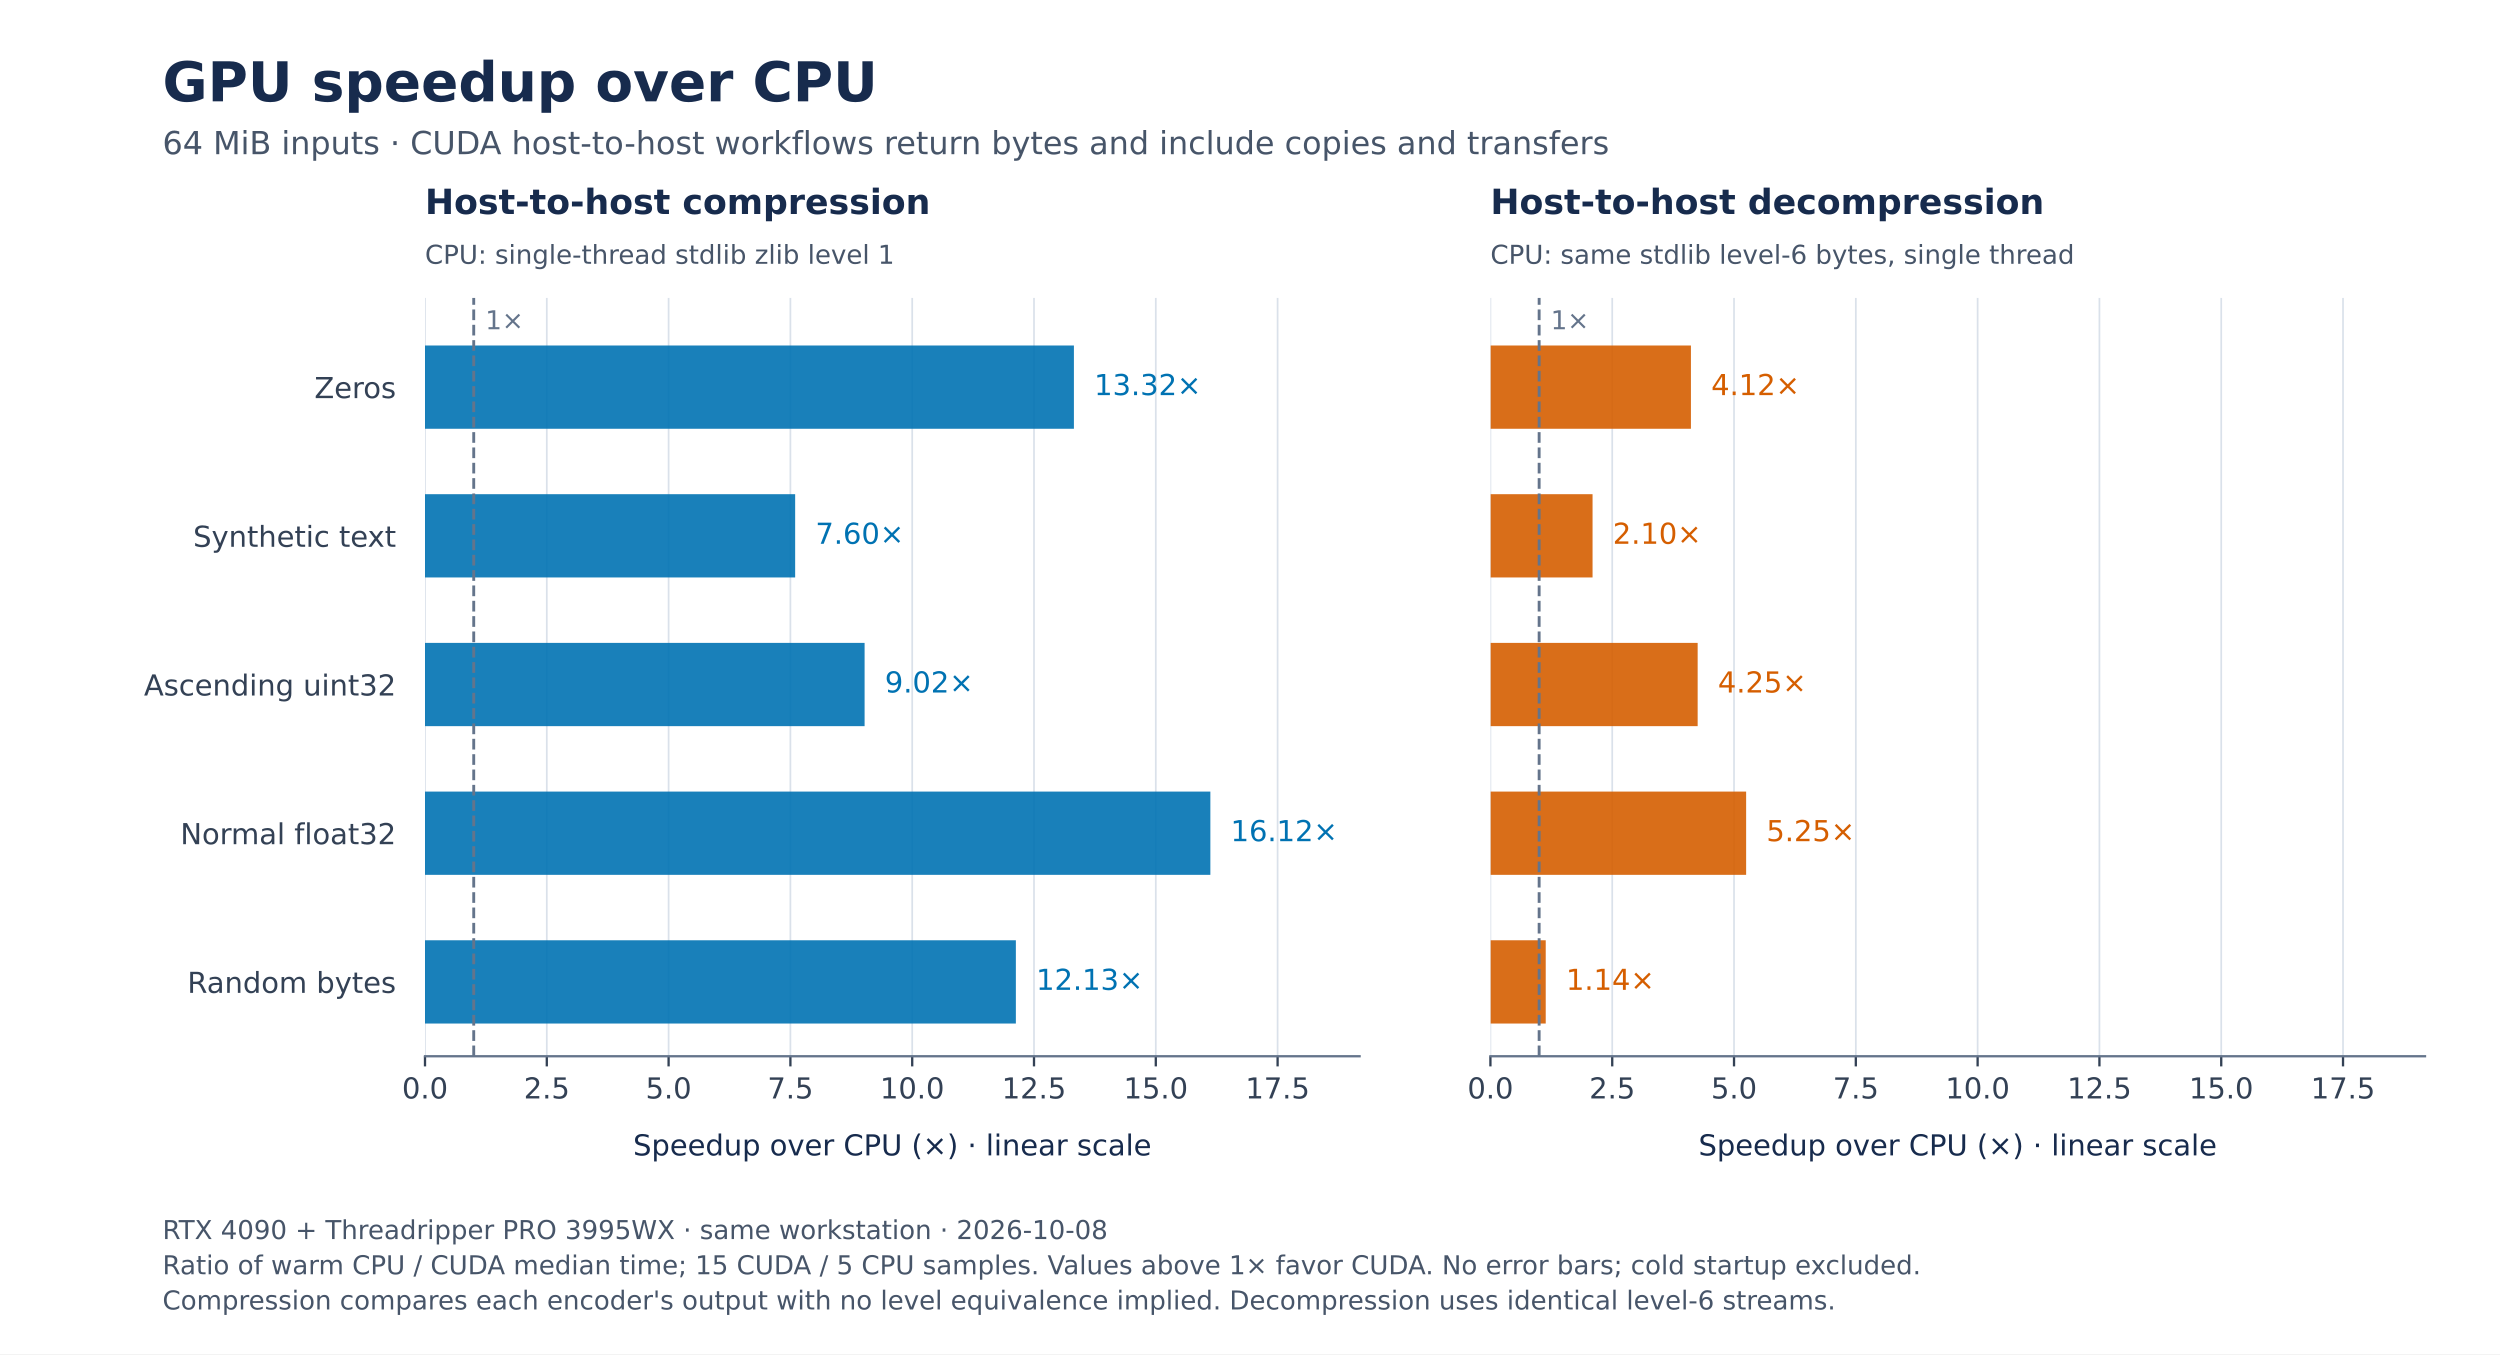
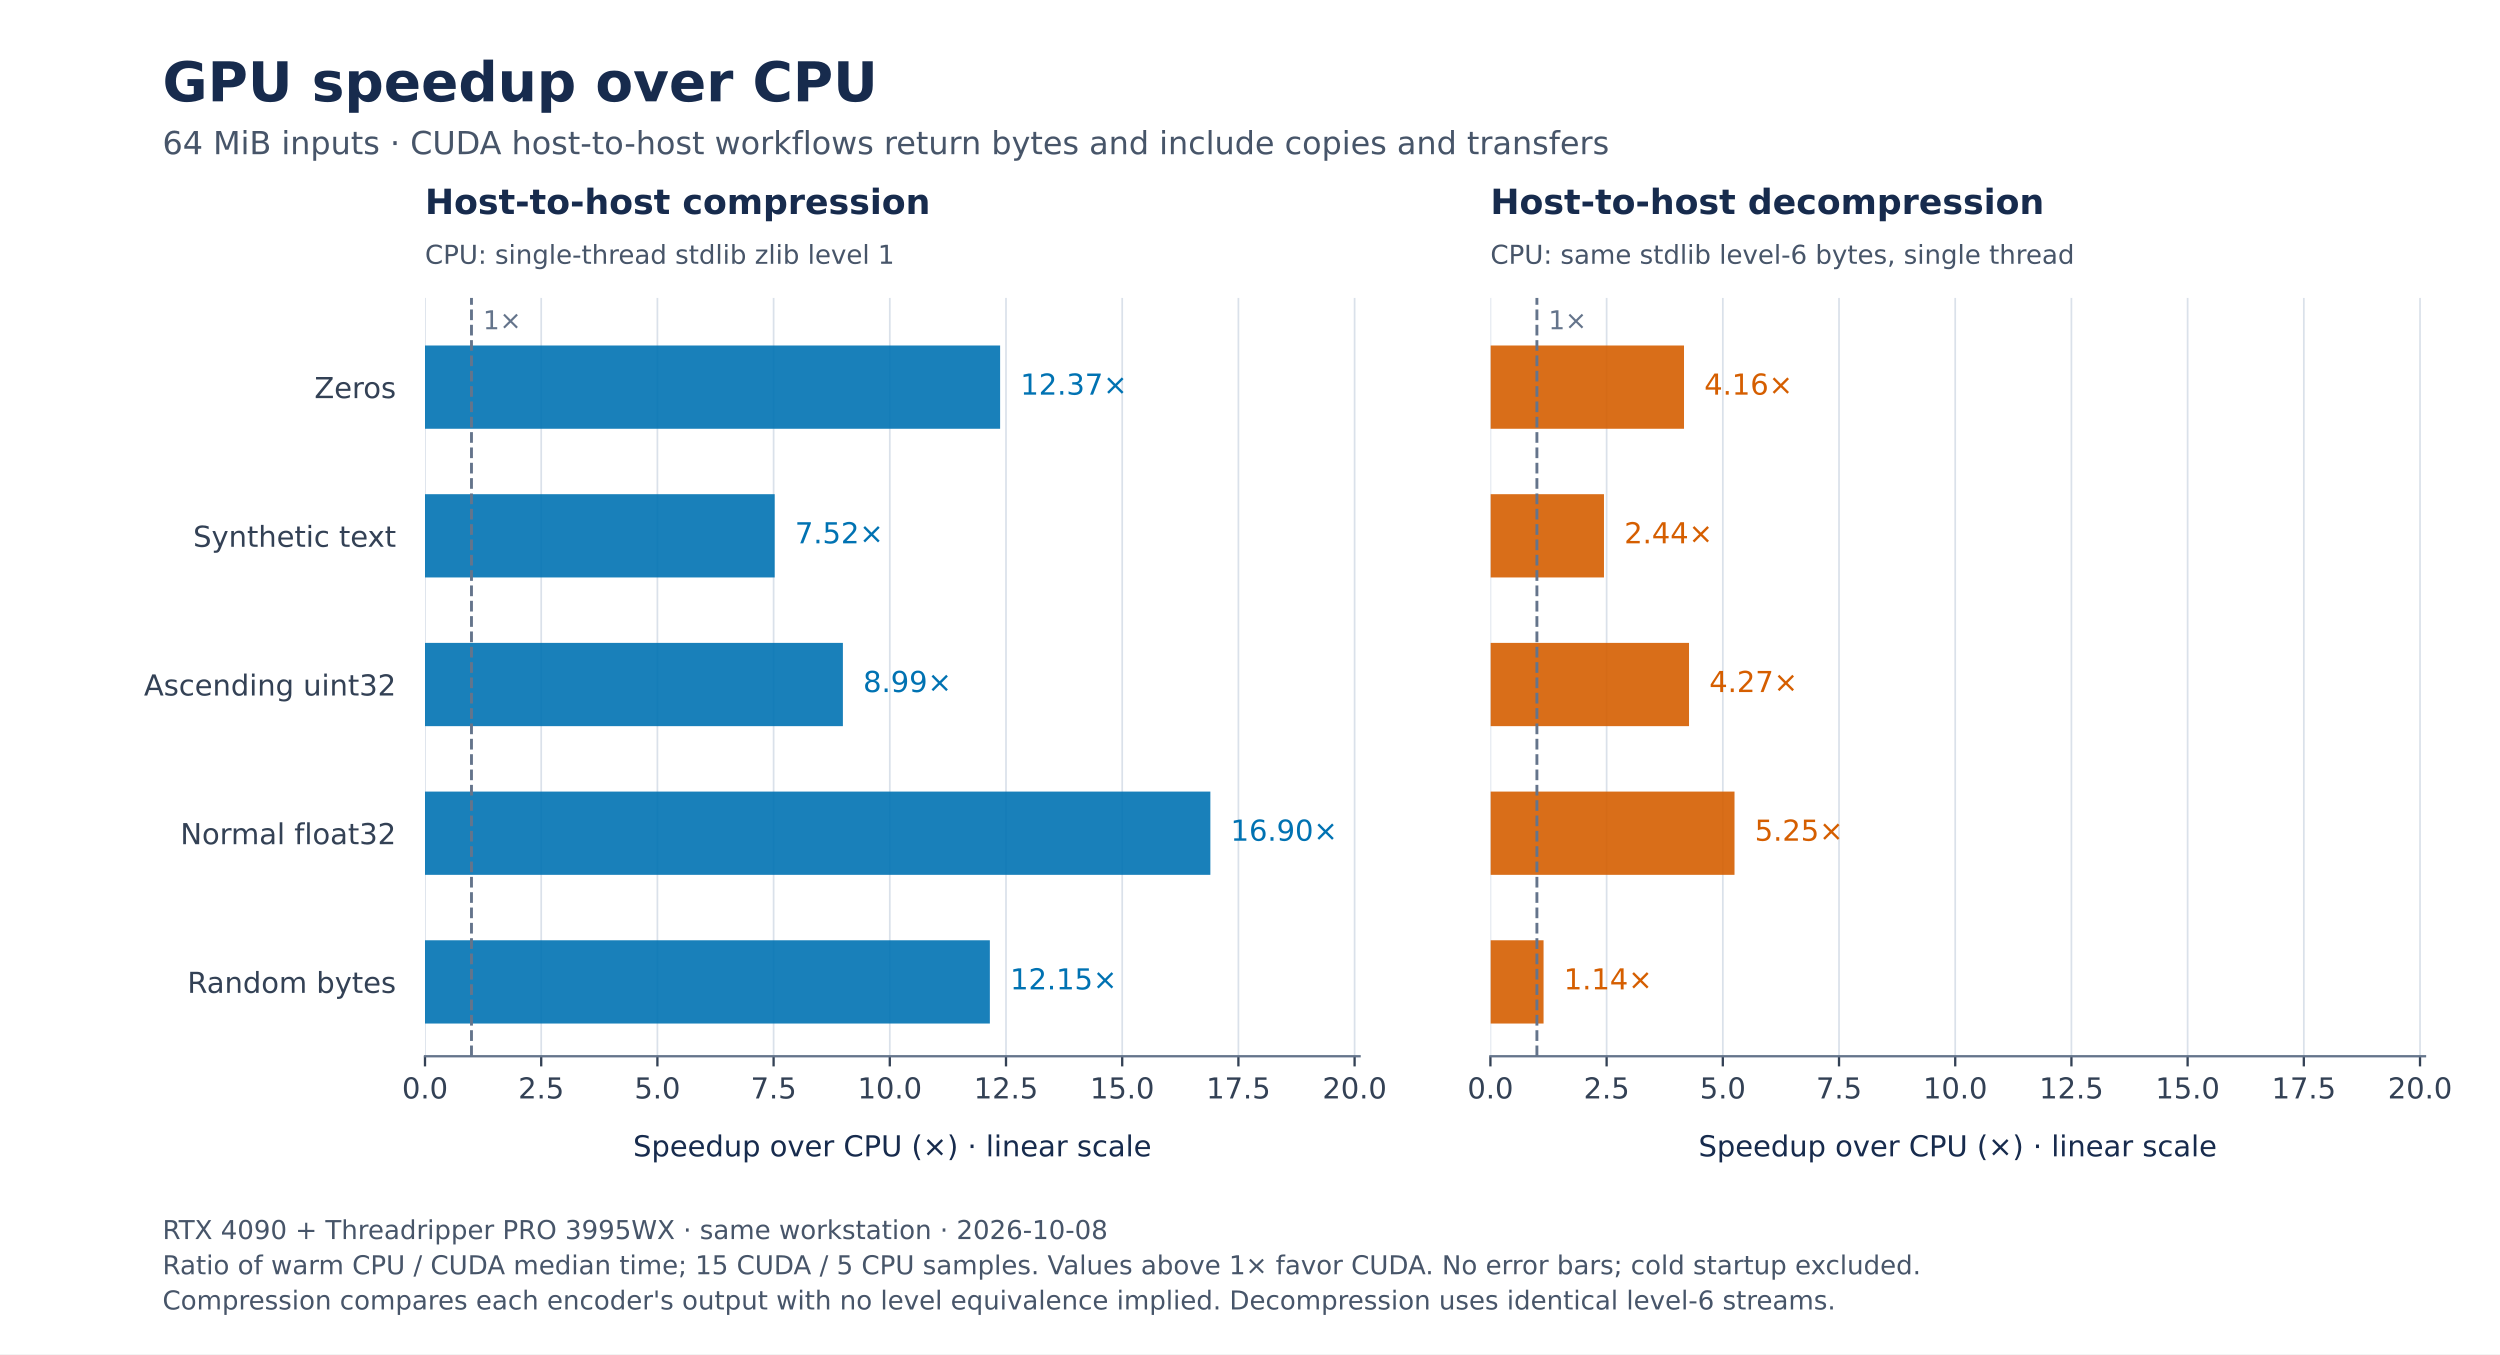
<svg xmlns="http://www.w3.org/2000/svg" xmlns:xlink="http://www.w3.org/1999/xlink" width="864pt" height="468pt" viewBox="0 0 864 468" version="1.1">
  <defs>
    <style type="text/css">*{stroke-linejoin: round; stroke-linecap: butt}</style>
  </defs>
  <g id="figure_1">
    <g id="patch_1">
      <path d="M 0 468 L 864 468 L 864 0 L 0 0 z " style="fill: #ffffff" />
    </g>
    <g id="axes_1">
      <g id="patch_2">
        <path d="M 146.88 365.04 L 469.871 365.04 L 469.871 102.96 L 146.88 102.96 z " style="fill: #ffffff" />
      </g>
      <g id="matplotlib.axis_1">
        <g id="xtick_1">
          <g id="line2d_1">
            <path d="M 146.88 365.04 L 146.88 102.96 " clip-path="url(#p2e2765085f)" style="fill: none; stroke: #cbd5e1; stroke-opacity: 0.7; stroke-width: 0.6; stroke-linecap: square" />
          </g>
          <g id="line2d_2">
            <defs>
              <path id="mdb11cd550d" d="M 0 0 L 0 3.5 " style="stroke: #334155; stroke-width: 0.8" />
            </defs>
            <g>
              <use xlink:href="#mdb11cd550d" x="146.88" y="365.04" style="fill: #334155; stroke: #334155; stroke-width: 0.8" />
            </g>
          </g>
          <g id="text_1">
-             <text style="font-size: 10px; font-family: 'DejaVu Sans'; text-anchor: middle; fill: #334155" x="146.88" y="379.638" transform="rotate(-0 146.88 379.6384)">0.0</text>
+             <text style="font-size: 10px; font-family: 'DejaVu Sans'; text-anchor: middle; fill: #334155" x="146.88" y="379.638" transform="rotate(-0 146.88 379.6377)">0.0</text>
          </g>
        </g>
        <g id="xtick_2">
          <g id="line2d_3">
-             <path d="M 188.974 365.04 L 188.974 102.96 " clip-path="url(#p2e2765085f)" style="fill: none; stroke: #cbd5e1; stroke-opacity: 0.7; stroke-width: 0.6; stroke-linecap: square" />
+             <path d="M 187.039 365.04 L 187.039 102.96 " clip-path="url(#p2e2765085f)" style="fill: none; stroke: #cbd5e1; stroke-opacity: 0.7; stroke-width: 0.6; stroke-linecap: square" />
          </g>
          <g id="line2d_4">
            <g>
-               <use xlink:href="#mdb11cd550d" x="188.974" y="365.04" style="fill: #334155; stroke: #334155; stroke-width: 0.8" />
+               <use xlink:href="#mdb11cd550d" x="187.039" y="365.04" style="fill: #334155; stroke: #334155; stroke-width: 0.8" />
            </g>
          </g>
          <g id="text_2">
-             <text style="font-size: 10px; font-family: 'DejaVu Sans'; text-anchor: middle; fill: #334155" x="188.974" y="379.638" transform="rotate(-0 188.9742 379.6384)">2.5</text>
+             <text style="font-size: 10px; font-family: 'DejaVu Sans'; text-anchor: middle; fill: #334155" x="187.039" y="379.638" transform="rotate(-0 187.0386 379.6377)">2.5</text>
          </g>
        </g>
        <g id="xtick_3">
          <g id="line2d_5">
-             <path d="M 231.068 365.04 L 231.068 102.96 " clip-path="url(#p2e2765085f)" style="fill: none; stroke: #cbd5e1; stroke-opacity: 0.7; stroke-width: 0.6; stroke-linecap: square" />
+             <path d="M 227.197 365.04 L 227.197 102.96 " clip-path="url(#p2e2765085f)" style="fill: none; stroke: #cbd5e1; stroke-opacity: 0.7; stroke-width: 0.6; stroke-linecap: square" />
          </g>
          <g id="line2d_6">
            <g>
-               <use xlink:href="#mdb11cd550d" x="231.068" y="365.04" style="fill: #334155; stroke: #334155; stroke-width: 0.8" />
+               <use xlink:href="#mdb11cd550d" x="227.197" y="365.04" style="fill: #334155; stroke: #334155; stroke-width: 0.8" />
            </g>
          </g>
          <g id="text_3">
-             <text style="font-size: 10px; font-family: 'DejaVu Sans'; text-anchor: middle; fill: #334155" x="231.068" y="379.638" transform="rotate(-0 231.0683 379.6384)">5.0</text>
+             <text style="font-size: 10px; font-family: 'DejaVu Sans'; text-anchor: middle; fill: #334155" x="227.197" y="379.638" transform="rotate(-0 227.1972 379.6377)">5.0</text>
          </g>
        </g>
        <g id="xtick_4">
          <g id="line2d_7">
-             <path d="M 273.163 365.04 L 273.163 102.96 " clip-path="url(#p2e2765085f)" style="fill: none; stroke: #cbd5e1; stroke-opacity: 0.7; stroke-width: 0.6; stroke-linecap: square" />
+             <path d="M 267.356 365.04 L 267.356 102.96 " clip-path="url(#p2e2765085f)" style="fill: none; stroke: #cbd5e1; stroke-opacity: 0.7; stroke-width: 0.6; stroke-linecap: square" />
          </g>
          <g id="line2d_8">
            <g>
-               <use xlink:href="#mdb11cd550d" x="273.163" y="365.04" style="fill: #334155; stroke: #334155; stroke-width: 0.8" />
+               <use xlink:href="#mdb11cd550d" x="267.356" y="365.04" style="fill: #334155; stroke: #334155; stroke-width: 0.8" />
            </g>
          </g>
          <g id="text_4">
-             <text style="font-size: 10px; font-family: 'DejaVu Sans'; text-anchor: middle; fill: #334155" x="273.163" y="379.638" transform="rotate(-0 273.1625 379.6384)">7.5</text>
+             <text style="font-size: 10px; font-family: 'DejaVu Sans'; text-anchor: middle; fill: #334155" x="267.356" y="379.638" transform="rotate(-0 267.3559 379.6377)">7.5</text>
          </g>
        </g>
        <g id="xtick_5">
          <g id="line2d_9">
-             <path d="M 315.257 365.04 L 315.257 102.96 " clip-path="url(#p2e2765085f)" style="fill: none; stroke: #cbd5e1; stroke-opacity: 0.7; stroke-width: 0.6; stroke-linecap: square" />
+             <path d="M 307.514 365.04 L 307.514 102.96 " clip-path="url(#p2e2765085f)" style="fill: none; stroke: #cbd5e1; stroke-opacity: 0.7; stroke-width: 0.6; stroke-linecap: square" />
          </g>
          <g id="line2d_10">
            <g>
-               <use xlink:href="#mdb11cd550d" x="315.257" y="365.04" style="fill: #334155; stroke: #334155; stroke-width: 0.8" />
+               <use xlink:href="#mdb11cd550d" x="307.514" y="365.04" style="fill: #334155; stroke: #334155; stroke-width: 0.8" />
            </g>
          </g>
          <g id="text_5">
-             <text style="font-size: 10px; font-family: 'DejaVu Sans'; text-anchor: middle; fill: #334155" x="315.257" y="379.638" transform="rotate(-0 315.2567 379.6384)">10.0</text>
+             <text style="font-size: 10px; font-family: 'DejaVu Sans'; text-anchor: middle; fill: #334155" x="307.514" y="379.638" transform="rotate(-0 307.5145 379.6377)">10.0</text>
          </g>
        </g>
        <g id="xtick_6">
          <g id="line2d_11">
-             <path d="M 357.351 365.04 L 357.351 102.96 " clip-path="url(#p2e2765085f)" style="fill: none; stroke: #cbd5e1; stroke-opacity: 0.7; stroke-width: 0.6; stroke-linecap: square" />
+             <path d="M 347.673 365.04 L 347.673 102.96 " clip-path="url(#p2e2765085f)" style="fill: none; stroke: #cbd5e1; stroke-opacity: 0.7; stroke-width: 0.6; stroke-linecap: square" />
          </g>
          <g id="line2d_12">
            <g>
-               <use xlink:href="#mdb11cd550d" x="357.351" y="365.04" style="fill: #334155; stroke: #334155; stroke-width: 0.8" />
+               <use xlink:href="#mdb11cd550d" x="347.673" y="365.04" style="fill: #334155; stroke: #334155; stroke-width: 0.8" />
            </g>
          </g>
          <g id="text_6">
-             <text style="font-size: 10px; font-family: 'DejaVu Sans'; text-anchor: middle; fill: #334155" x="357.351" y="379.638" transform="rotate(-0 357.3509 379.6384)">12.5</text>
+             <text style="font-size: 10px; font-family: 'DejaVu Sans'; text-anchor: middle; fill: #334155" x="347.673" y="379.638" transform="rotate(-0 347.6731 379.6377)">12.5</text>
          </g>
        </g>
        <g id="xtick_7">
          <g id="line2d_13">
-             <path d="M 399.445 365.04 L 399.445 102.96 " clip-path="url(#p2e2765085f)" style="fill: none; stroke: #cbd5e1; stroke-opacity: 0.7; stroke-width: 0.6; stroke-linecap: square" />
+             <path d="M 387.832 365.04 L 387.832 102.96 " clip-path="url(#p2e2765085f)" style="fill: none; stroke: #cbd5e1; stroke-opacity: 0.7; stroke-width: 0.6; stroke-linecap: square" />
          </g>
          <g id="line2d_14">
            <g>
-               <use xlink:href="#mdb11cd550d" x="399.445" y="365.04" style="fill: #334155; stroke: #334155; stroke-width: 0.8" />
+               <use xlink:href="#mdb11cd550d" x="387.832" y="365.04" style="fill: #334155; stroke: #334155; stroke-width: 0.8" />
            </g>
          </g>
          <g id="text_7">
-             <text style="font-size: 10px; font-family: 'DejaVu Sans'; text-anchor: middle; fill: #334155" x="399.445" y="379.638" transform="rotate(-0 399.445 379.6384)">15.0</text>
+             <text style="font-size: 10px; font-family: 'DejaVu Sans'; text-anchor: middle; fill: #334155" x="387.832" y="379.638" transform="rotate(-0 387.8317 379.6377)">15.0</text>
          </g>
        </g>
        <g id="xtick_8">
          <g id="line2d_15">
-             <path d="M 441.539 365.04 L 441.539 102.96 " clip-path="url(#p2e2765085f)" style="fill: none; stroke: #cbd5e1; stroke-opacity: 0.7; stroke-width: 0.6; stroke-linecap: square" />
+             <path d="M 427.99 365.04 L 427.99 102.96 " clip-path="url(#p2e2765085f)" style="fill: none; stroke: #cbd5e1; stroke-opacity: 0.7; stroke-width: 0.6; stroke-linecap: square" />
          </g>
          <g id="line2d_16">
            <g>
-               <use xlink:href="#mdb11cd550d" x="441.539" y="365.04" style="fill: #334155; stroke: #334155; stroke-width: 0.8" />
+               <use xlink:href="#mdb11cd550d" x="427.99" y="365.04" style="fill: #334155; stroke: #334155; stroke-width: 0.8" />
            </g>
          </g>
          <g id="text_8">
-             <text style="font-size: 10px; font-family: 'DejaVu Sans'; text-anchor: middle; fill: #334155" x="441.539" y="379.638" transform="rotate(-0 441.5392 379.6384)">17.5</text>
-           </g>
-         </g>
-         <g id="text_9">
-           <text style="font-size: 10px; font-family: 'DejaVu Sans'; text-anchor: middle; fill: #172b4d" x="308.375" y="399.317" transform="rotate(-0 308.3753 399.3166)">Speedup over CPU (×) · linear scale</text>
+             <text style="font-size: 10px; font-family: 'DejaVu Sans'; text-anchor: middle; fill: #334155" x="427.99" y="379.638" transform="rotate(-0 427.9903 379.6377)">17.5</text>
+           </g>
+         </g>
+         <g id="xtick_9">
+           <g id="line2d_17">
+             <path d="M 468.149 365.04 L 468.149 102.96 " clip-path="url(#p2e2765085f)" style="fill: none; stroke: #cbd5e1; stroke-opacity: 0.7; stroke-width: 0.6; stroke-linecap: square" />
+           </g>
+           <g id="line2d_18">
+             <g>
+               <use xlink:href="#mdb11cd550d" x="468.149" y="365.04" style="fill: #334155; stroke: #334155; stroke-width: 0.8" />
+             </g>
+           </g>
+           <g id="text_9">
+             <text style="font-size: 10px; font-family: 'DejaVu Sans'; text-anchor: middle; fill: #334155" x="468.149" y="379.638" transform="rotate(-0 468.149 379.6377)">20.0</text>
+           </g>
+         </g>
+         <g id="text_10">
+           <text style="font-size: 10px; font-family: 'DejaVu Sans'; text-anchor: middle; fill: #172b4d" x="308.375" y="399.638" transform="rotate(-0 308.3753 399.6384)">Speedup over CPU (×) · linear scale</text>
        </g>
      </g>
      <g id="matplotlib.axis_2">
        <g id="ytick_1">
-           <g id="line2d_17" />
-           <g id="text_10">
-             <text style="font-size: 10px; font-family: 'DejaVu Sans'; text-anchor: end; fill: #334155" x="136.88" y="137.592" transform="rotate(-0 136.88 137.5922)">Zeros</text>
+           <g id="line2d_19" />
+           <g id="text_11">
+             <text style="font-size: 10px; font-family: 'DejaVu Sans'; text-anchor: end; fill: #334155" x="136.88" y="137.592" transform="rotate(-0 136.88 137.5918)">Zeros</text>
          </g>
        </g>
        <g id="ytick_2">
-           <g id="line2d_18" />
-           <g id="text_11">
+           <g id="line2d_20" />
+           <g id="text_12">
            <text style="font-size: 10px; font-family: 'DejaVu Sans'; text-anchor: end; fill: #334155" x="136.88" y="188.98" transform="rotate(-0 136.88 188.9804)">Synthetic text</text>
          </g>
        </g>
        <g id="ytick_3">
-           <g id="line2d_19" />
-           <g id="text_12">
+           <g id="line2d_21" />
+           <g id="text_13">
            <text style="font-size: 10px; font-family: 'DejaVu Sans'; text-anchor: end; fill: #334155" x="136.88" y="240.369" transform="rotate(-0 136.88 240.3686)">Ascending uint32</text>
          </g>
        </g>
        <g id="ytick_4">
-           <g id="line2d_20" />
-           <g id="text_13">
+           <g id="line2d_22" />
+           <g id="text_14">
            <text style="font-size: 10px; font-family: 'DejaVu Sans'; text-anchor: end; fill: #334155" x="136.88" y="291.757" transform="rotate(-0 136.88 291.7569)">Normal float32</text>
          </g>
        </g>
        <g id="ytick_5">
-           <g id="line2d_21" />
-           <g id="text_14">
+           <g id="line2d_23" />
+           <g id="text_15">
            <text style="font-size: 10px; font-family: 'DejaVu Sans'; text-anchor: end; fill: #334155" x="136.88" y="343.145" transform="rotate(-0 136.88 343.1451)">Random bytes</text>
          </g>
        </g>
      </g>
      <g id="patch_3">
        <path d="M 146.88 365.04 L 469.871 365.04 " style="fill: none; stroke: #64748b; stroke-width: 0.8; stroke-linejoin: miter; stroke-linecap: square" />
      </g>
-       <g id="text_15">
+       <g id="text_16">
        <text style="font-size: 9px; font-family: 'DejaVu Sans'; text-anchor: start; fill: #475569" x="146.88" y="91.166" transform="rotate(-0 146.88 91.1664)">CPU: single-thread stdlib zlib level 1</text>
      </g>
      <g id="patch_4">
-         <path d="M 146.88 119.404 L 371.143 119.404 L 371.143 148.182 L 146.88 148.182 z " clip-path="url(#p2e2765085f)" style="fill: #0072b2; opacity: 0.9" />
+         <path d="M 146.88 119.404 L 345.64 119.404 L 345.64 148.182 L 146.88 148.182 z " clip-path="url(#p2e2765085f)" style="fill: #0072b2; opacity: 0.9" />
      </g>
      <g id="patch_5">
-         <path d="M 146.88 170.792 L 274.806 170.792 L 274.806 199.57 L 146.88 199.57 z " clip-path="url(#p2e2765085f)" style="fill: #0072b2; opacity: 0.9" />
+         <path d="M 146.88 170.792 L 267.732 170.792 L 267.732 199.57 L 146.88 199.57 z " clip-path="url(#p2e2765085f)" style="fill: #0072b2; opacity: 0.9" />
      </g>
      <g id="patch_6">
-         <path d="M 146.88 222.181 L 298.804 222.181 L 298.804 250.958 L 146.88 250.958 z " clip-path="url(#p2e2765085f)" style="fill: #0072b2; opacity: 0.9" />
+         <path d="M 146.88 222.181 L 291.304 222.181 L 291.304 250.958 L 146.88 250.958 z " clip-path="url(#p2e2765085f)" style="fill: #0072b2; opacity: 0.9" />
      </g>
      <g id="patch_7">
        <path d="M 146.88 273.569 L 418.301 273.569 L 418.301 302.346 L 146.88 302.346 z " clip-path="url(#p2e2765085f)" style="fill: #0072b2; opacity: 0.9" />
      </g>
      <g id="patch_8">
-         <path d="M 146.88 324.957 L 351.082 324.957 L 351.082 353.735 L 146.88 353.735 z " clip-path="url(#p2e2765085f)" style="fill: #0072b2; opacity: 0.9" />
-       </g>
-       <g id="text_16">
-         <text style="font-size: 9px; font-family: 'DejaVu Sans'; text-anchor: start; fill: #64748b" x="167.718" y="113.799" transform="rotate(-0 167.7177 113.7986)">1×</text>
+         <path d="M 146.88 324.957 L 342.095 324.957 L 342.095 353.735 L 146.88 353.735 z " clip-path="url(#p2e2765085f)" style="fill: #0072b2; opacity: 0.9" />
      </g>
      <g id="text_17">
-         <text style="font-size: 10px; font-family: 'DejaVu Sans'; text-anchor: start; fill: #0072b2" x="378.143" y="136.552" transform="rotate(-0 378.1432 136.5523)">13.32×</text>
+         <text style="font-size: 9px; font-family: 'DejaVu Sans'; text-anchor: start; fill: #64748b" x="166.943" y="113.798" transform="rotate(-0 166.9434 113.7979)">1×</text>
      </g>
      <g id="text_18">
-         <text style="font-size: 10px; font-family: 'DejaVu Sans'; text-anchor: start; fill: #0072b2" x="281.806" y="187.941" transform="rotate(-0 281.8059 187.9406)">7.60×</text>
+         <text style="font-size: 10px; font-family: 'DejaVu Sans'; text-anchor: start; fill: #0072b2" x="352.64" y="136.391" transform="rotate(-0 352.6403 136.3906)">12.37×</text>
      </g>
      <g id="text_19">
-         <text style="font-size: 10px; font-family: 'DejaVu Sans'; text-anchor: start; fill: #0072b2" x="305.804" y="239.329" transform="rotate(-0 305.804 239.3288)">9.02×</text>
+         <text style="font-size: 10px; font-family: 'DejaVu Sans'; text-anchor: start; fill: #0072b2" x="274.732" y="187.779" transform="rotate(-0 274.7316 187.7788)">7.52×</text>
      </g>
      <g id="text_20">
-         <text style="font-size: 10px; font-family: 'DejaVu Sans'; text-anchor: start; fill: #0072b2" x="425.301" y="290.717" transform="rotate(-0 425.3007 290.717)">16.12×</text>
+         <text style="font-size: 10px; font-family: 'DejaVu Sans'; text-anchor: start; fill: #0072b2" x="298.304" y="239.167" transform="rotate(-0 298.3039 239.1671)">8.99×</text>
      </g>
      <g id="text_21">
-         <text style="font-size: 10px; font-family: 'DejaVu Sans'; text-anchor: start; fill: #0072b2" x="358.082" y="342.105" transform="rotate(-0 358.0825 342.1053)">12.13×</text>
+         <text style="font-size: 10px; font-family: 'DejaVu Sans'; text-anchor: start; fill: #0072b2" x="425.301" y="290.555" transform="rotate(-0 425.3007 290.5553)">16.90×</text>
      </g>
      <g id="text_22">
+         <text style="font-size: 10px; font-family: 'DejaVu Sans'; text-anchor: start; fill: #0072b2" x="349.095" y="341.944" transform="rotate(-0 349.0949 341.9435)">12.15×</text>
+       </g>
+       <g id="text_23">
        <text style="font-weight: 700; font-size: 12px; font-family: 'DejaVu Sans'; text-anchor: start; fill: #172b4d" x="146.88" y="73.96" transform="rotate(-0 146.88 73.96)">Host-to-host compression</text>
      </g>
-       <g id="line2d_22">
-         <path d="M 163.718 365.04 L 163.718 102.96 " clip-path="url(#p2e2765085f)" style="fill: none; stroke-dasharray: 3.7,1.6; stroke-dashoffset: 0; stroke: #64748b" />
+       <g id="line2d_24">
+         <path d="M 162.943 365.04 L 162.943 102.96 " clip-path="url(#p2e2765085f)" style="fill: none; stroke-dasharray: 3.7,1.6; stroke-dashoffset: 0; stroke: #64748b" />
      </g>
    </g>
    <g id="axes_2">
      <g id="patch_9">
        <path d="M 515.089 365.04 L 838.08 365.04 L 838.08 102.96 L 515.089 102.96 z " style="fill: #ffffff" />
      </g>
      <g id="matplotlib.axis_3">
-         <g id="xtick_9">
-           <g id="line2d_23">
-             <path d="M 515.089 365.04 L 515.089 102.96 " clip-path="url(#p1212533835)" style="fill: none; stroke: #cbd5e1; stroke-opacity: 0.7; stroke-width: 0.6; stroke-linecap: square" />
-           </g>
-           <g id="line2d_24">
-             <g>
-               <use xlink:href="#mdb11cd550d" x="515.089" y="365.04" style="fill: #334155; stroke: #334155; stroke-width: 0.8" />
-             </g>
-           </g>
-           <g id="text_23">
-             <text style="font-size: 10px; font-family: 'DejaVu Sans'; text-anchor: middle; fill: #334155" x="515.089" y="379.638" transform="rotate(-0 515.0893 379.6384)">0.0</text>
-           </g>
-         </g>
        <g id="xtick_10">
          <g id="line2d_25">
-             <path d="M 557.184 365.04 L 557.184 102.96 " clip-path="url(#p1212533835)" style="fill: none; stroke: #cbd5e1; stroke-opacity: 0.7; stroke-width: 0.6; stroke-linecap: square" />
+             <path d="M 515.089 365.04 L 515.089 102.96 " clip-path="url(#p1212533835)" style="fill: none; stroke: #cbd5e1; stroke-opacity: 0.7; stroke-width: 0.6; stroke-linecap: square" />
          </g>
          <g id="line2d_26">
            <g>
-               <use xlink:href="#mdb11cd550d" x="557.184" y="365.04" style="fill: #334155; stroke: #334155; stroke-width: 0.8" />
+               <use xlink:href="#mdb11cd550d" x="515.089" y="365.04" style="fill: #334155; stroke: #334155; stroke-width: 0.8" />
            </g>
          </g>
          <g id="text_24">
-             <text style="font-size: 10px; font-family: 'DejaVu Sans'; text-anchor: middle; fill: #334155" x="557.184" y="379.638" transform="rotate(-0 557.1835 379.6384)">2.5</text>
+             <text style="font-size: 10px; font-family: 'DejaVu Sans'; text-anchor: middle; fill: #334155" x="515.089" y="379.638" transform="rotate(-0 515.0893 379.6377)">0.0</text>
          </g>
        </g>
        <g id="xtick_11">
          <g id="line2d_27">
-             <path d="M 599.278 365.04 L 599.278 102.96 " clip-path="url(#p1212533835)" style="fill: none; stroke: #cbd5e1; stroke-opacity: 0.7; stroke-width: 0.6; stroke-linecap: square" />
+             <path d="M 555.248 365.04 L 555.248 102.96 " clip-path="url(#p1212533835)" style="fill: none; stroke: #cbd5e1; stroke-opacity: 0.7; stroke-width: 0.6; stroke-linecap: square" />
          </g>
          <g id="line2d_28">
            <g>
-               <use xlink:href="#mdb11cd550d" x="599.278" y="365.04" style="fill: #334155; stroke: #334155; stroke-width: 0.8" />
+               <use xlink:href="#mdb11cd550d" x="555.248" y="365.04" style="fill: #334155; stroke: #334155; stroke-width: 0.8" />
            </g>
          </g>
          <g id="text_25">
-             <text style="font-size: 10px; font-family: 'DejaVu Sans'; text-anchor: middle; fill: #334155" x="599.278" y="379.638" transform="rotate(-0 599.2777 379.6384)">5.0</text>
+             <text style="font-size: 10px; font-family: 'DejaVu Sans'; text-anchor: middle; fill: #334155" x="555.248" y="379.638" transform="rotate(-0 555.248 379.6377)">2.5</text>
          </g>
        </g>
        <g id="xtick_12">
          <g id="line2d_29">
-             <path d="M 641.372 365.04 L 641.372 102.96 " clip-path="url(#p1212533835)" style="fill: none; stroke: #cbd5e1; stroke-opacity: 0.7; stroke-width: 0.6; stroke-linecap: square" />
+             <path d="M 595.407 365.04 L 595.407 102.96 " clip-path="url(#p1212533835)" style="fill: none; stroke: #cbd5e1; stroke-opacity: 0.7; stroke-width: 0.6; stroke-linecap: square" />
          </g>
          <g id="line2d_30">
            <g>
-               <use xlink:href="#mdb11cd550d" x="641.372" y="365.04" style="fill: #334155; stroke: #334155; stroke-width: 0.8" />
+               <use xlink:href="#mdb11cd550d" x="595.407" y="365.04" style="fill: #334155; stroke: #334155; stroke-width: 0.8" />
            </g>
          </g>
          <g id="text_26">
-             <text style="font-size: 10px; font-family: 'DejaVu Sans'; text-anchor: middle; fill: #334155" x="641.372" y="379.638" transform="rotate(-0 641.3719 379.6384)">7.5</text>
+             <text style="font-size: 10px; font-family: 'DejaVu Sans'; text-anchor: middle; fill: #334155" x="595.407" y="379.638" transform="rotate(-0 595.4066 379.6377)">5.0</text>
          </g>
        </g>
        <g id="xtick_13">
          <g id="line2d_31">
-             <path d="M 683.466 365.04 L 683.466 102.96 " clip-path="url(#p1212533835)" style="fill: none; stroke: #cbd5e1; stroke-opacity: 0.7; stroke-width: 0.6; stroke-linecap: square" />
+             <path d="M 635.565 365.04 L 635.565 102.96 " clip-path="url(#p1212533835)" style="fill: none; stroke: #cbd5e1; stroke-opacity: 0.7; stroke-width: 0.6; stroke-linecap: square" />
          </g>
          <g id="line2d_32">
            <g>
-               <use xlink:href="#mdb11cd550d" x="683.466" y="365.04" style="fill: #334155; stroke: #334155; stroke-width: 0.8" />
+               <use xlink:href="#mdb11cd550d" x="635.565" y="365.04" style="fill: #334155; stroke: #334155; stroke-width: 0.8" />
            </g>
          </g>
          <g id="text_27">
-             <text style="font-size: 10px; font-family: 'DejaVu Sans'; text-anchor: middle; fill: #334155" x="683.466" y="379.638" transform="rotate(-0 683.466 379.6384)">10.0</text>
+             <text style="font-size: 10px; font-family: 'DejaVu Sans'; text-anchor: middle; fill: #334155" x="635.565" y="379.638" transform="rotate(-0 635.5652 379.6377)">7.5</text>
          </g>
        </g>
        <g id="xtick_14">
          <g id="line2d_33">
-             <path d="M 725.56 365.04 L 725.56 102.96 " clip-path="url(#p1212533835)" style="fill: none; stroke: #cbd5e1; stroke-opacity: 0.7; stroke-width: 0.6; stroke-linecap: square" />
+             <path d="M 675.724 365.04 L 675.724 102.96 " clip-path="url(#p1212533835)" style="fill: none; stroke: #cbd5e1; stroke-opacity: 0.7; stroke-width: 0.6; stroke-linecap: square" />
          </g>
          <g id="line2d_34">
            <g>
-               <use xlink:href="#mdb11cd550d" x="725.56" y="365.04" style="fill: #334155; stroke: #334155; stroke-width: 0.8" />
+               <use xlink:href="#mdb11cd550d" x="675.724" y="365.04" style="fill: #334155; stroke: #334155; stroke-width: 0.8" />
            </g>
          </g>
          <g id="text_28">
-             <text style="font-size: 10px; font-family: 'DejaVu Sans'; text-anchor: middle; fill: #334155" x="725.56" y="379.638" transform="rotate(-0 725.5602 379.6384)">12.5</text>
+             <text style="font-size: 10px; font-family: 'DejaVu Sans'; text-anchor: middle; fill: #334155" x="675.724" y="379.638" transform="rotate(-0 675.7238 379.6377)">10.0</text>
          </g>
        </g>
        <g id="xtick_15">
          <g id="line2d_35">
-             <path d="M 767.654 365.04 L 767.654 102.96 " clip-path="url(#p1212533835)" style="fill: none; stroke: #cbd5e1; stroke-opacity: 0.7; stroke-width: 0.6; stroke-linecap: square" />
+             <path d="M 715.882 365.04 L 715.882 102.96 " clip-path="url(#p1212533835)" style="fill: none; stroke: #cbd5e1; stroke-opacity: 0.7; stroke-width: 0.6; stroke-linecap: square" />
          </g>
          <g id="line2d_36">
            <g>
-               <use xlink:href="#mdb11cd550d" x="767.654" y="365.04" style="fill: #334155; stroke: #334155; stroke-width: 0.8" />
+               <use xlink:href="#mdb11cd550d" x="715.882" y="365.04" style="fill: #334155; stroke: #334155; stroke-width: 0.8" />
            </g>
          </g>
          <g id="text_29">
-             <text style="font-size: 10px; font-family: 'DejaVu Sans'; text-anchor: middle; fill: #334155" x="767.654" y="379.638" transform="rotate(-0 767.6544 379.6384)">15.0</text>
+             <text style="font-size: 10px; font-family: 'DejaVu Sans'; text-anchor: middle; fill: #334155" x="715.882" y="379.638" transform="rotate(-0 715.8825 379.6377)">12.5</text>
          </g>
        </g>
        <g id="xtick_16">
          <g id="line2d_37">
-             <path d="M 809.749 365.04 L 809.749 102.96 " clip-path="url(#p1212533835)" style="fill: none; stroke: #cbd5e1; stroke-opacity: 0.7; stroke-width: 0.6; stroke-linecap: square" />
+             <path d="M 756.041 365.04 L 756.041 102.96 " clip-path="url(#p1212533835)" style="fill: none; stroke: #cbd5e1; stroke-opacity: 0.7; stroke-width: 0.6; stroke-linecap: square" />
          </g>
          <g id="line2d_38">
            <g>
-               <use xlink:href="#mdb11cd550d" x="809.749" y="365.04" style="fill: #334155; stroke: #334155; stroke-width: 0.8" />
+               <use xlink:href="#mdb11cd550d" x="756.041" y="365.04" style="fill: #334155; stroke: #334155; stroke-width: 0.8" />
            </g>
          </g>
          <g id="text_30">
-             <text style="font-size: 10px; font-family: 'DejaVu Sans'; text-anchor: middle; fill: #334155" x="809.749" y="379.638" transform="rotate(-0 809.7486 379.6384)">17.5</text>
-           </g>
-         </g>
-         <g id="text_31">
-           <text style="font-size: 10px; font-family: 'DejaVu Sans'; text-anchor: middle; fill: #172b4d" x="676.585" y="399.317" transform="rotate(-0 676.5847 399.3166)">Speedup over CPU (×) · linear scale</text>
+             <text style="font-size: 10px; font-family: 'DejaVu Sans'; text-anchor: middle; fill: #334155" x="756.041" y="379.638" transform="rotate(-0 756.0411 379.6377)">15.0</text>
+           </g>
+         </g>
+         <g id="xtick_17">
+           <g id="line2d_39">
+             <path d="M 796.2 365.04 L 796.2 102.96 " clip-path="url(#p1212533835)" style="fill: none; stroke: #cbd5e1; stroke-opacity: 0.7; stroke-width: 0.6; stroke-linecap: square" />
+           </g>
+           <g id="line2d_40">
+             <g>
+               <use xlink:href="#mdb11cd550d" x="796.2" y="365.04" style="fill: #334155; stroke: #334155; stroke-width: 0.8" />
+             </g>
+           </g>
+           <g id="text_31">
+             <text style="font-size: 10px; font-family: 'DejaVu Sans'; text-anchor: middle; fill: #334155" x="796.2" y="379.638" transform="rotate(-0 796.1997 379.6377)">17.5</text>
+           </g>
+         </g>
+         <g id="xtick_18">
+           <g id="line2d_41">
+             <path d="M 836.358 365.04 L 836.358 102.96 " clip-path="url(#p1212533835)" style="fill: none; stroke: #cbd5e1; stroke-opacity: 0.7; stroke-width: 0.6; stroke-linecap: square" />
+           </g>
+           <g id="line2d_42">
+             <g>
+               <use xlink:href="#mdb11cd550d" x="836.358" y="365.04" style="fill: #334155; stroke: #334155; stroke-width: 0.8" />
+             </g>
+           </g>
+           <g id="text_32">
+             <text style="font-size: 10px; font-family: 'DejaVu Sans'; text-anchor: middle; fill: #334155" x="836.358" y="379.638" transform="rotate(-0 836.3583 379.6377)">20.0</text>
+           </g>
+         </g>
+         <g id="text_33">
+           <text style="font-size: 10px; font-family: 'DejaVu Sans'; text-anchor: middle; fill: #172b4d" x="676.585" y="399.638" transform="rotate(-0 676.5847 399.6384)">Speedup over CPU (×) · linear scale</text>
        </g>
      </g>
      <g id="matplotlib.axis_4">
        <g id="ytick_6">
-           <g id="line2d_39" />
+           <g id="line2d_43" />
        </g>
        <g id="ytick_7">
-           <g id="line2d_40" />
+           <g id="line2d_44" />
        </g>
        <g id="ytick_8">
-           <g id="line2d_41" />
+           <g id="line2d_45" />
        </g>
        <g id="ytick_9">
-           <g id="line2d_42" />
+           <g id="line2d_46" />
        </g>
        <g id="ytick_10">
-           <g id="line2d_43" />
+           <g id="line2d_47" />
        </g>
      </g>
      <g id="patch_10">
        <path d="M 515.089 365.04 L 838.08 365.04 " style="fill: none; stroke: #64748b; stroke-width: 0.8; stroke-linejoin: miter; stroke-linecap: square" />
      </g>
-       <g id="text_32">
+       <g id="text_34">
        <text style="font-size: 9px; font-family: 'DejaVu Sans'; text-anchor: start; fill: #475569" x="515.089" y="91.166" transform="rotate(-0 515.0893 91.1664)">CPU: same stdlib level-6 bytes, single thread</text>
      </g>
      <g id="patch_11">
-         <path d="M 515.089 119.404 L 584.385 119.404 L 584.385 148.182 L 515.089 148.182 z " clip-path="url(#p1212533835)" style="fill: #d55e00; opacity: 0.9" />
+         <path d="M 515.089 119.404 L 581.992 119.404 L 581.992 148.182 L 515.089 148.182 z " clip-path="url(#p1212533835)" style="fill: #d55e00; opacity: 0.9" />
      </g>
      <g id="patch_12">
-         <path d="M 515.089 170.792 L 550.387 170.792 L 550.387 199.57 L 515.089 199.57 z " clip-path="url(#p1212533835)" style="fill: #d55e00; opacity: 0.9" />
+         <path d="M 515.089 170.792 L 554.335 170.792 L 554.335 199.57 L 515.089 199.57 z " clip-path="url(#p1212533835)" style="fill: #d55e00; opacity: 0.9" />
      </g>
      <g id="patch_13">
-         <path d="M 515.089 222.181 L 586.708 222.181 L 586.708 250.958 L 515.089 250.958 z " clip-path="url(#p1212533835)" style="fill: #d55e00; opacity: 0.9" />
+         <path d="M 515.089 222.181 L 583.725 222.181 L 583.725 250.958 L 515.089 250.958 z " clip-path="url(#p1212533835)" style="fill: #d55e00; opacity: 0.9" />
      </g>
      <g id="patch_14">
-         <path d="M 515.089 273.569 L 603.463 273.569 L 603.463 302.346 L 515.089 302.346 z " clip-path="url(#p1212533835)" style="fill: #d55e00; opacity: 0.9" />
+         <path d="M 515.089 273.569 L 599.447 273.569 L 599.447 302.346 L 515.089 302.346 z " clip-path="url(#p1212533835)" style="fill: #d55e00; opacity: 0.9" />
      </g>
      <g id="patch_15">
-         <path d="M 515.089 324.957 L 534.202 324.957 L 534.202 353.735 L 515.089 353.735 z " clip-path="url(#p1212533835)" style="fill: #d55e00; opacity: 0.9" />
-       </g>
-       <g id="text_33">
-         <text style="font-size: 9px; font-family: 'DejaVu Sans'; text-anchor: start; fill: #64748b" x="535.927" y="113.799" transform="rotate(-0 535.927 113.7986)">1×</text>
-       </g>
-       <g id="text_34">
-         <text style="font-size: 10px; font-family: 'DejaVu Sans'; text-anchor: start; fill: #d55e00" x="591.385" y="136.552" transform="rotate(-0 591.3855 136.5523)">4.12×</text>
+         <path d="M 515.089 324.957 L 533.454 324.957 L 533.454 353.735 L 515.089 353.735 z " clip-path="url(#p1212533835)" style="fill: #d55e00; opacity: 0.9" />
      </g>
      <g id="text_35">
-         <text style="font-size: 10px; font-family: 'DejaVu Sans'; text-anchor: start; fill: #d55e00" x="557.387" y="187.941" transform="rotate(-0 557.3873 187.9406)">2.10×</text>
+         <text style="font-size: 9px; font-family: 'DejaVu Sans'; text-anchor: start; fill: #64748b" x="535.153" y="113.798" transform="rotate(-0 535.1528 113.7979)">1×</text>
      </g>
      <g id="text_36">
-         <text style="font-size: 10px; font-family: 'DejaVu Sans'; text-anchor: start; fill: #d55e00" x="593.708" y="239.329" transform="rotate(-0 593.708 239.3288)">4.25×</text>
+         <text style="font-size: 10px; font-family: 'DejaVu Sans'; text-anchor: start; fill: #d55e00" x="588.992" y="136.391" transform="rotate(-0 588.9924 136.3906)">4.16×</text>
      </g>
      <g id="text_37">
-         <text style="font-size: 10px; font-family: 'DejaVu Sans'; text-anchor: start; fill: #d55e00" x="610.463" y="290.717" transform="rotate(-0 610.4627 290.717)">5.25×</text>
+         <text style="font-size: 10px; font-family: 'DejaVu Sans'; text-anchor: start; fill: #d55e00" x="561.335" y="187.779" transform="rotate(-0 561.3346 187.7788)">2.44×</text>
      </g>
      <g id="text_38">
-         <text style="font-size: 10px; font-family: 'DejaVu Sans'; text-anchor: start; fill: #d55e00" x="541.202" y="342.105" transform="rotate(-0 541.2018 342.1053)">1.14×</text>
+         <text style="font-size: 10px; font-family: 'DejaVu Sans'; text-anchor: start; fill: #d55e00" x="590.725" y="239.167" transform="rotate(-0 590.7255 239.1671)">4.27×</text>
      </g>
      <g id="text_39">
+         <text style="font-size: 10px; font-family: 'DejaVu Sans'; text-anchor: start; fill: #d55e00" x="606.447" y="290.555" transform="rotate(-0 606.4468 290.5553)">5.25×</text>
+       </g>
+       <g id="text_40">
+         <text style="font-size: 10px; font-family: 'DejaVu Sans'; text-anchor: start; fill: #d55e00" x="540.454" y="341.944" transform="rotate(-0 540.4545 341.9435)">1.14×</text>
+       </g>
+       <g id="text_41">
        <text style="font-weight: 700; font-size: 12px; font-family: 'DejaVu Sans'; text-anchor: start; fill: #172b4d" x="515.089" y="73.96" transform="rotate(-0 515.0893 73.96)">Host-to-host decompression</text>
      </g>
-       <g id="line2d_44">
-         <path d="M 531.927 365.04 L 531.927 102.96 " clip-path="url(#p1212533835)" style="fill: none; stroke-dasharray: 3.7,1.6; stroke-dashoffset: 0; stroke: #64748b" />
-       </g>
-     </g>
-     <g id="text_40">
+       <g id="line2d_48">
+         <path d="M 531.153 365.04 L 531.153 102.96 " clip-path="url(#p1212533835)" style="fill: none; stroke-dasharray: 3.7,1.6; stroke-dashoffset: 0; stroke: #64748b" />
+       </g>
+     </g>
+     <g id="text_42">
      <text style="font-weight: 700; font-size: 19px; font-family: 'DejaVu Sans'; text-anchor: start; fill: #172b4d" x="56.16" y="35.029" transform="rotate(-0 56.16 35.02903)">GPU speedup over CPU</text>
    </g>
-     <g id="text_41">
+     <g id="text_43">
      <text style="font-size: 11px; font-family: 'DejaVu Sans'; text-anchor: start; fill: #475569" x="56.16" y="53.286" transform="rotate(-0 56.16 53.28628)">64 MiB inputs · CUDA host-to-host workflows return bytes and include copies and transfers</text>
    </g>
-     <g id="text_42">
+     <g id="text_44">
      <text style="font-size: 9px; font-family: 'DejaVu Sans'; text-anchor: start; fill: #475569" x="56.16" y="428.22" transform="rotate(-0 56.16 428.22)">RTX 4090 + Threadripper PRO 3995WX · same workstation · 2026-10-08</text>
    </g>
-     <g id="text_43">
+     <g id="text_45">
      <text style="font-size: 9px; font-family: 'DejaVu Sans'; text-anchor: start; fill: #475569" x="56.16" y="440.388" transform="rotate(-0 56.16 440.388)">Ratio of warm CPU / CUDA median time; 15 CUDA / 5 CPU samples. Values above 1× favor CUDA. No error bars; cold startup excluded.</text>
    </g>
-     <g id="text_44">
+     <g id="text_46">
      <text style="font-size: 9px; font-family: 'DejaVu Sans'; text-anchor: start; fill: #475569" x="56.16" y="452.556" transform="rotate(-0 56.16 452.556)">Compression compares each encoder's output with no level equivalence implied. Decompression uses identical level-6 streams.</text>
    </g>
  </g>
  <defs>
    <clipPath id="p2e2765085f">
      <rect x="146.88" y="102.96" width="322.991" height="262.08" />
    </clipPath>
    <clipPath id="p1212533835">
      <rect x="515.089" y="102.96" width="322.991" height="262.08" />
    </clipPath>
  </defs>
</svg>
